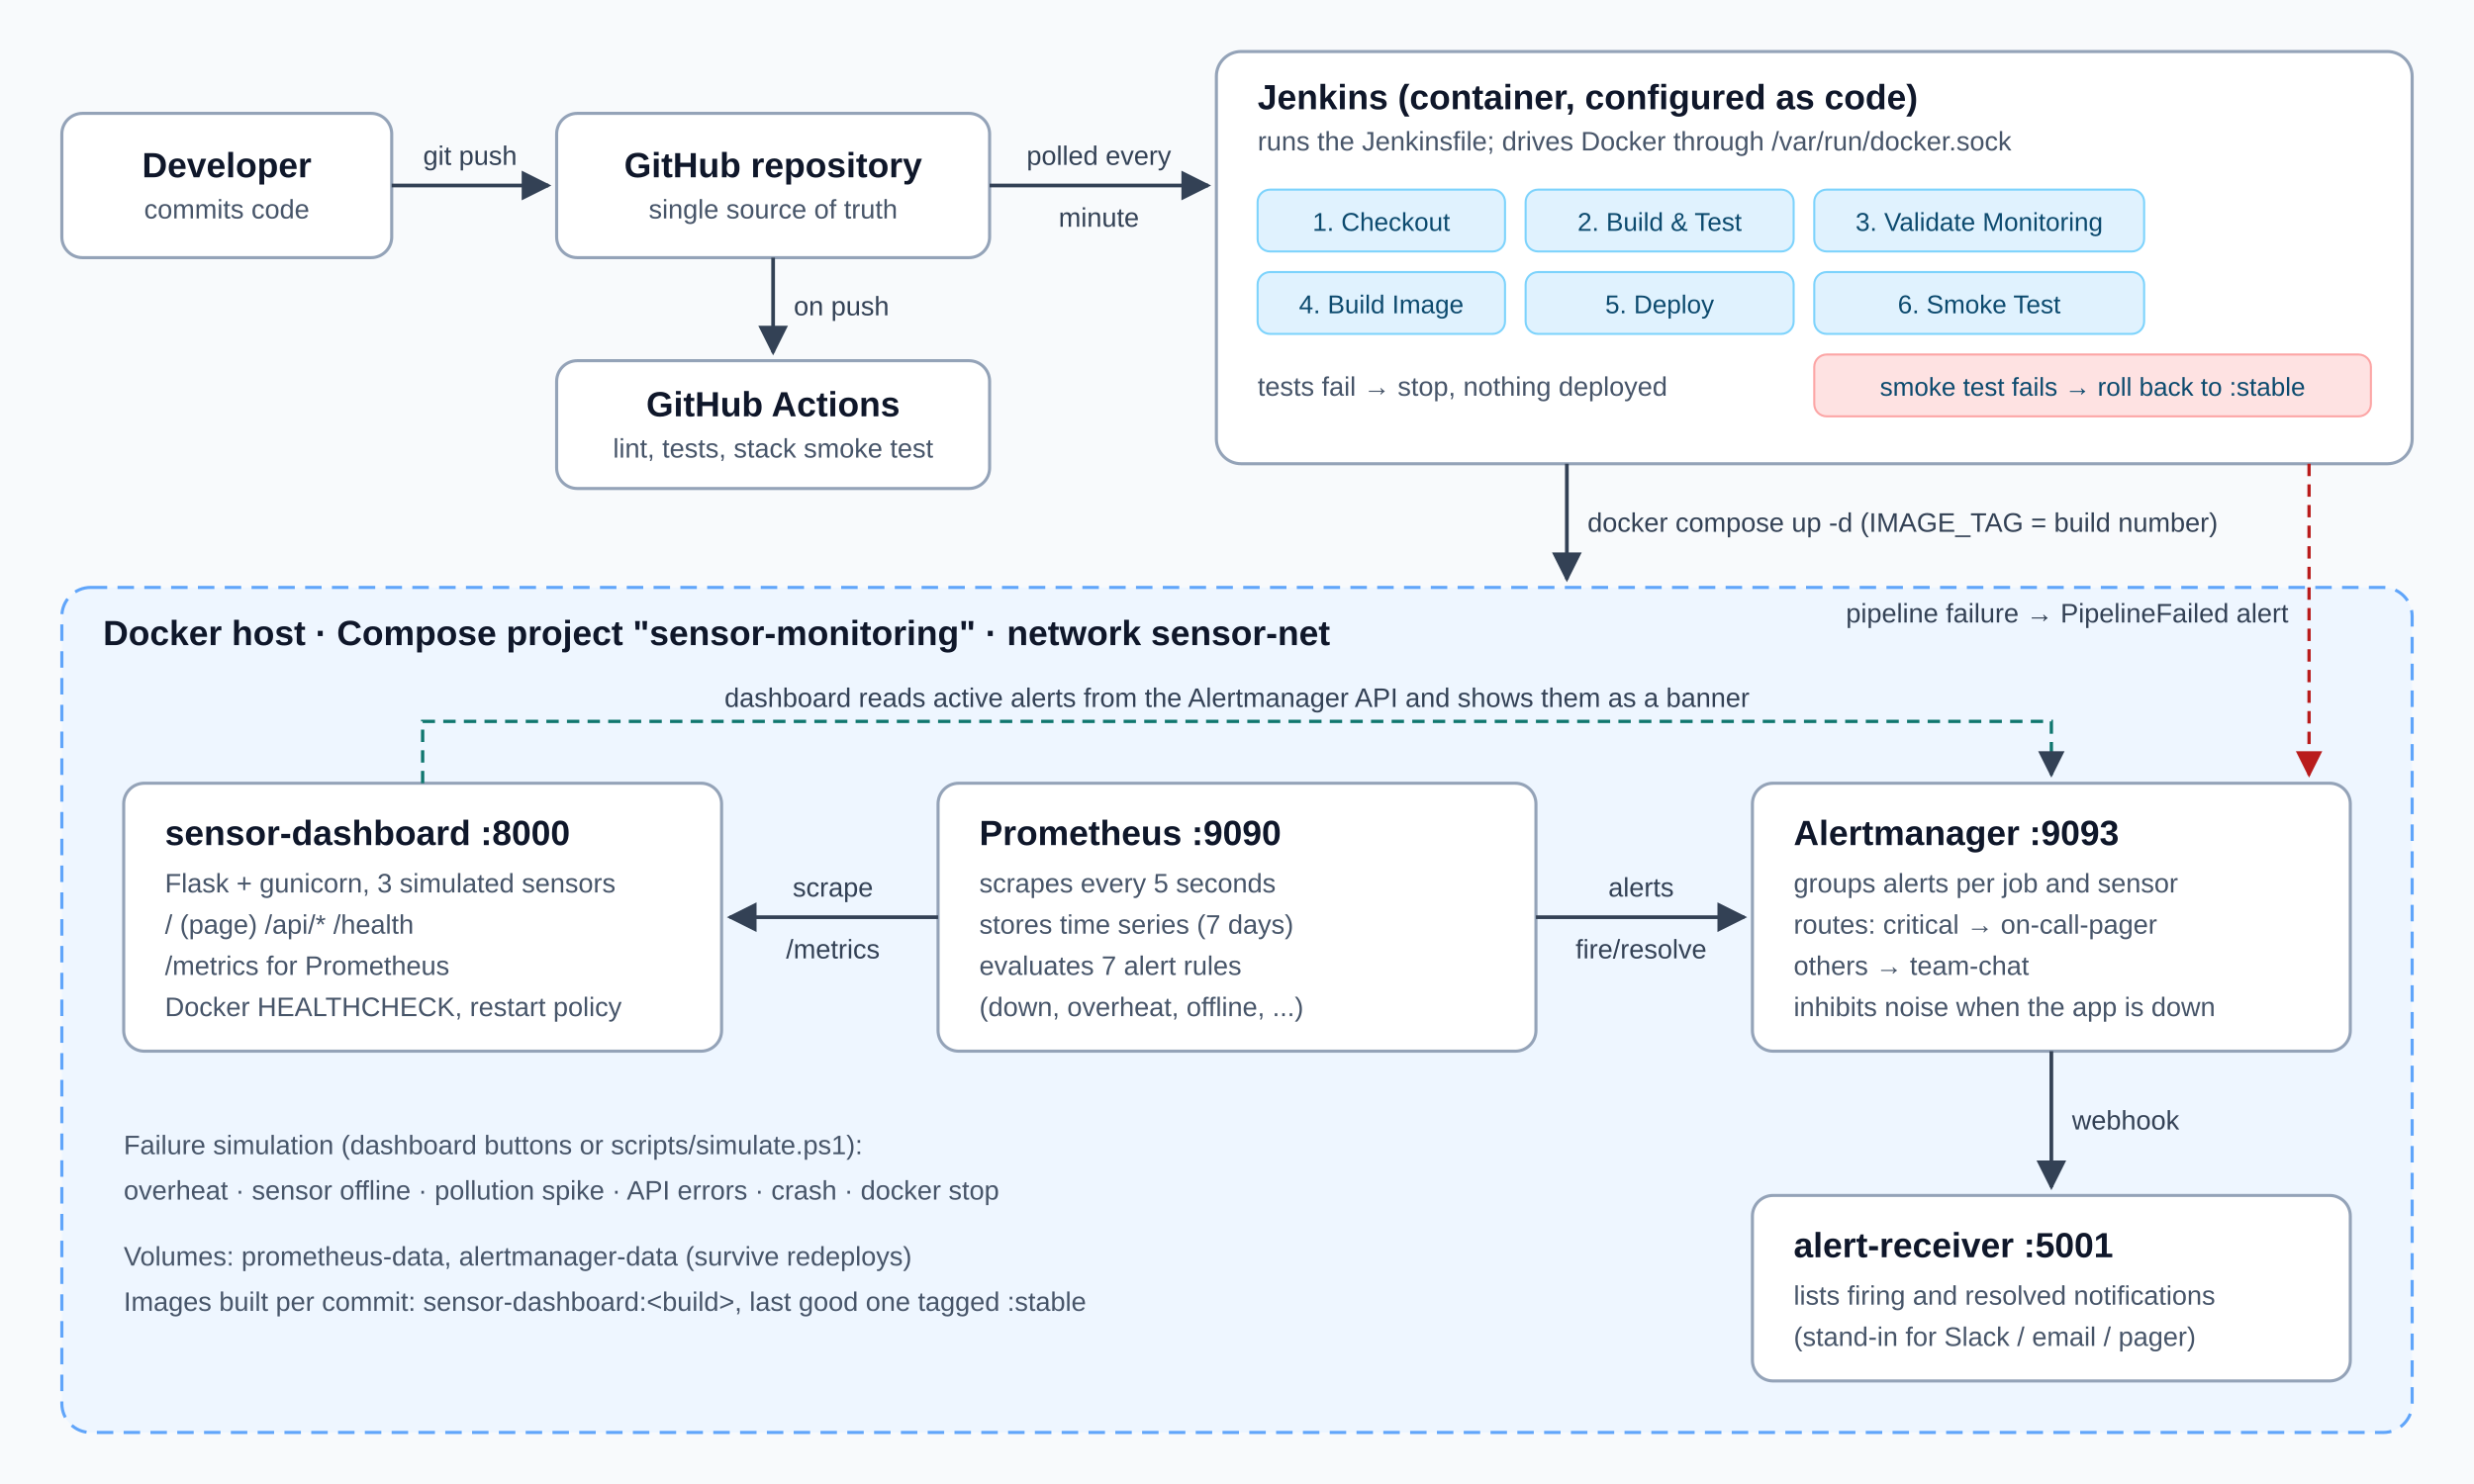
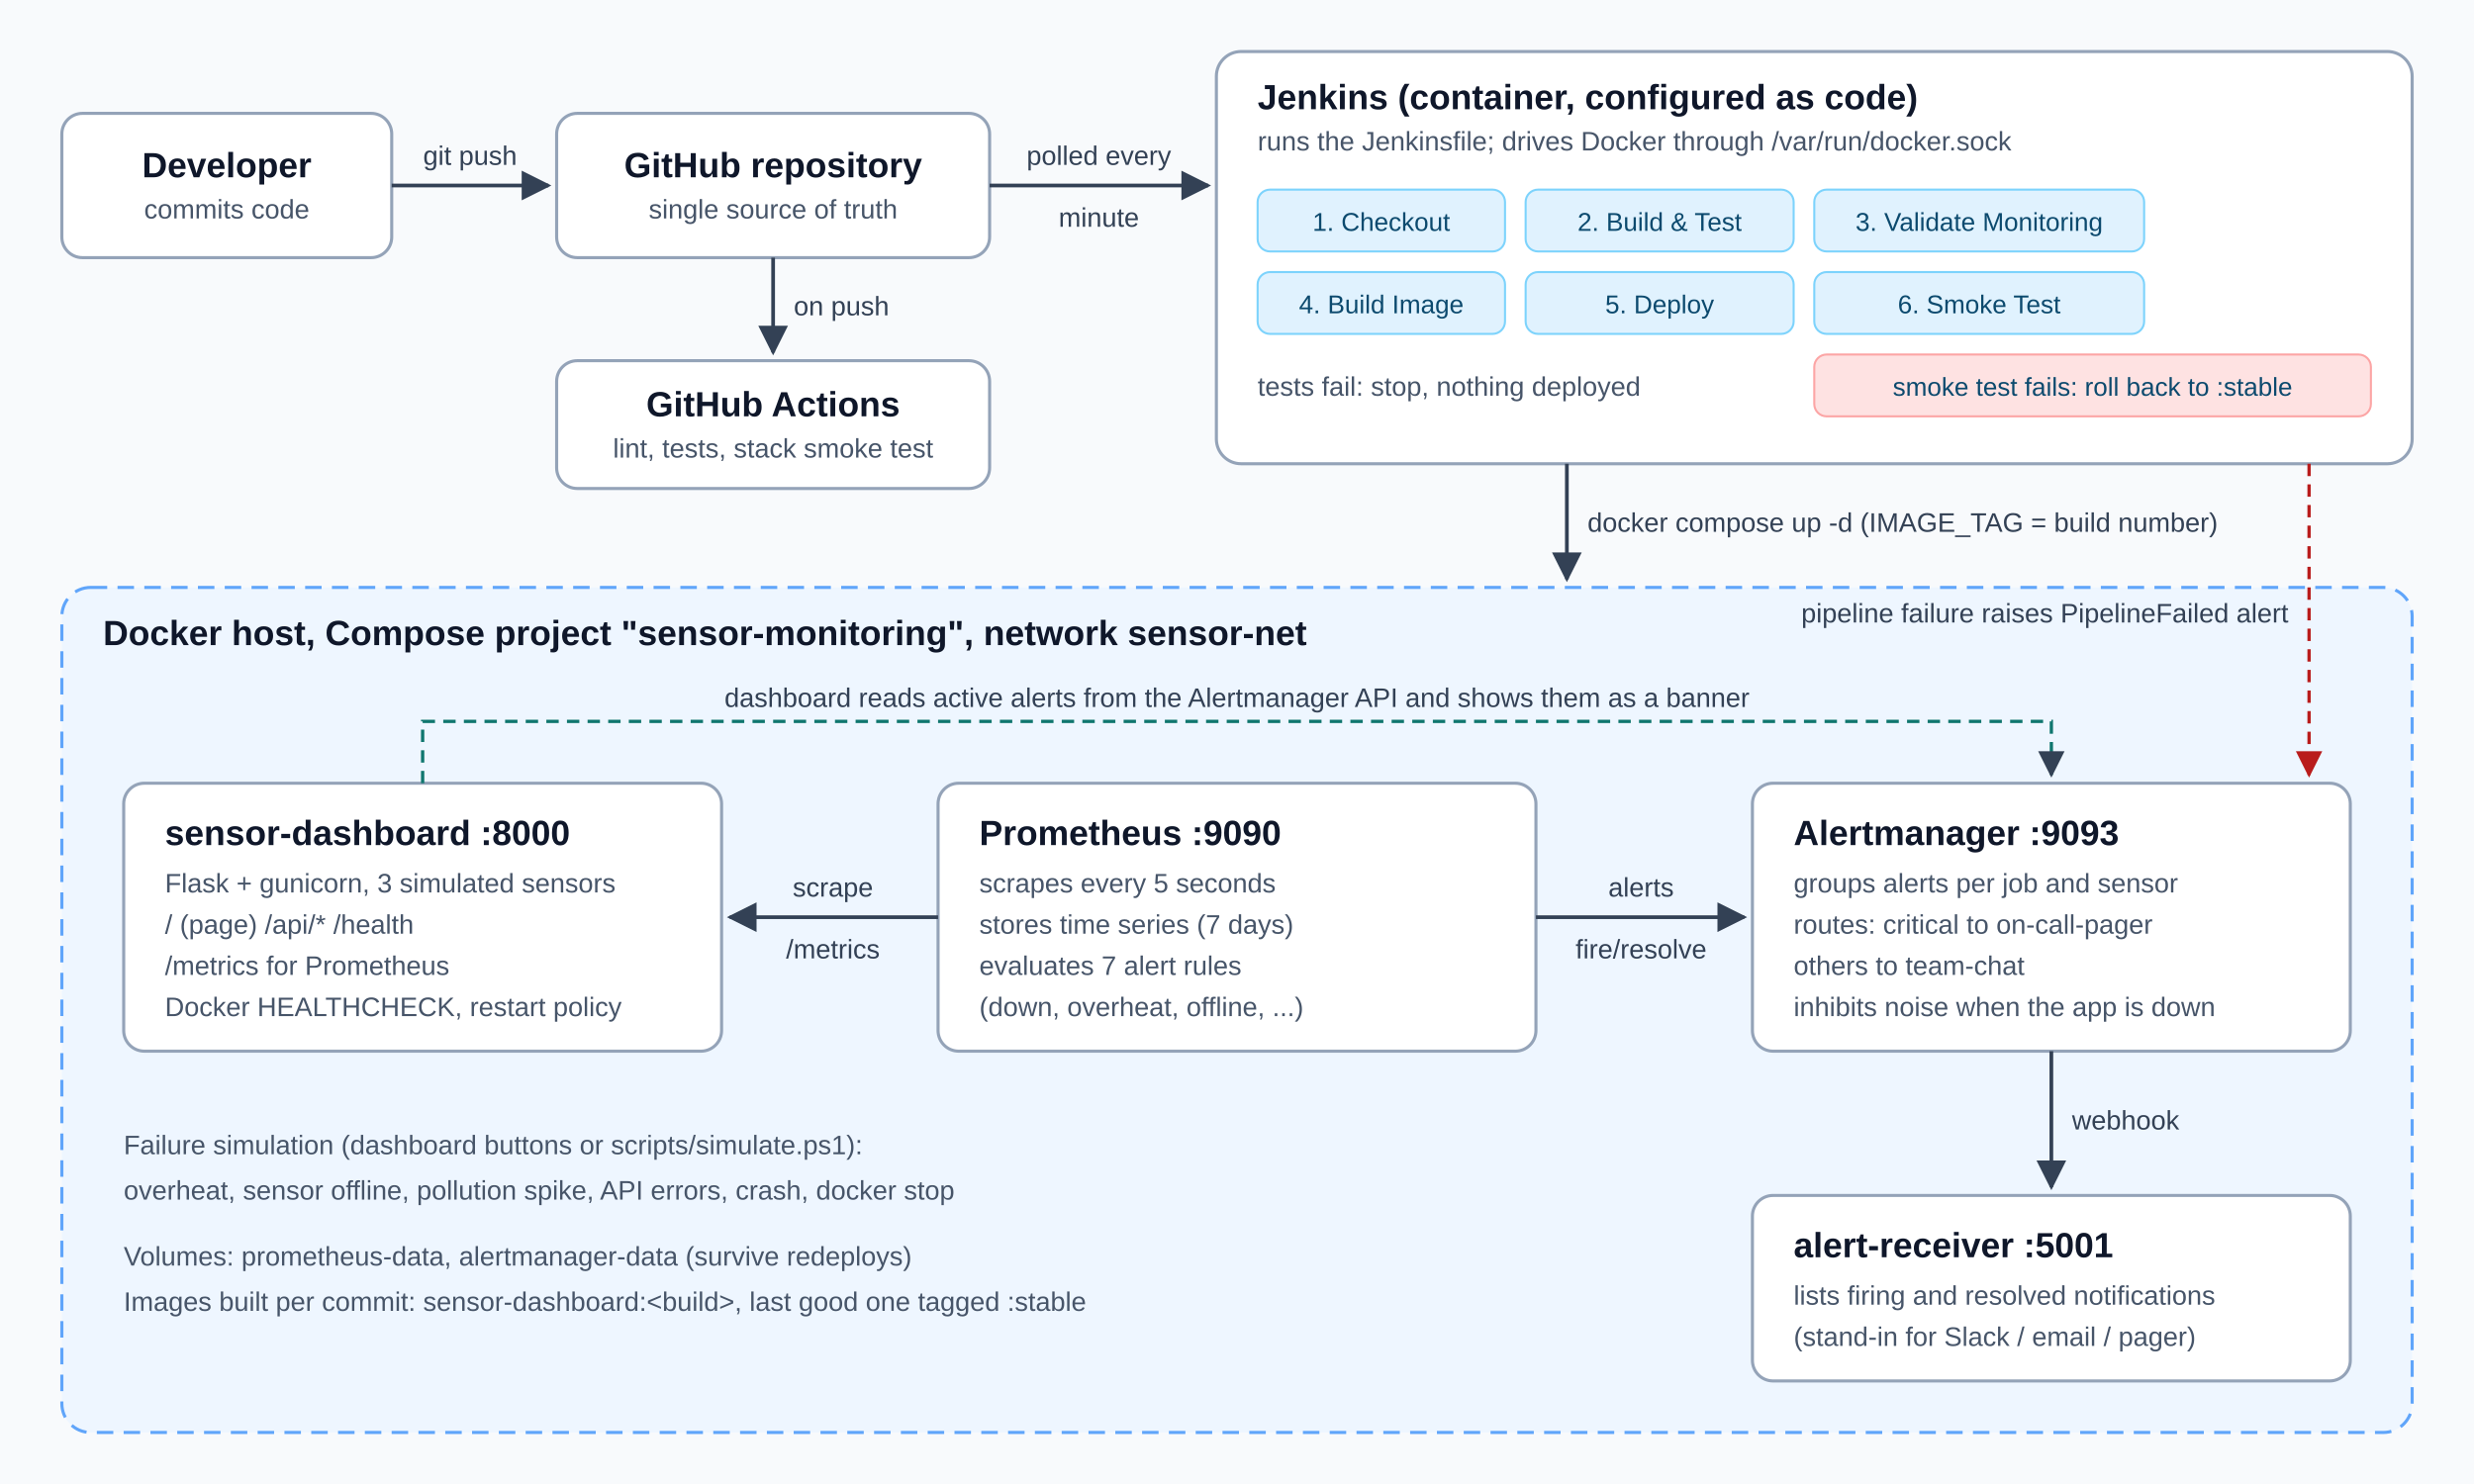
<svg xmlns="http://www.w3.org/2000/svg" width="1200" height="720" viewBox="0 0 1200 720" font-family="Segoe UI, Arial, sans-serif">
  <defs>
    <marker id="arrow" viewBox="0 0 10 10" refX="9" refY="5" markerWidth="8" markerHeight="8" orient="auto-start-reverse">
      <path d="M0,0 L10,5 L0,10 z" fill="#334155" />
    </marker>
    <marker id="arrow-red" viewBox="0 0 10 10" refX="9" refY="5" markerWidth="8" markerHeight="8" orient="auto-start-reverse">
      <path d="M0,0 L10,5 L0,10 z" fill="#b91c1c" />
    </marker>
    <style>
      .box { fill: #ffffff; stroke: #94a3b8; stroke-width: 1.5; }
      .title { font-size: 17px; font-weight: 700; fill: #0f172a; }
      .sub { font-size: 13px; fill: #475569; }
      .lbl { font-size: 13px; fill: #334155; }
      .line { stroke: #334155; stroke-width: 1.8; fill: none; }
      .dash { stroke: #0f766e; stroke-width: 1.6; fill: none; stroke-dasharray: 6 4; }
      .red { stroke: #b91c1c; stroke-width: 1.6; fill: none; stroke-dasharray: 6 4; }
      .chip { fill: #e0f2fe; stroke: #7dd3fc; }
      .chip-red { fill: #fee2e2; stroke: #fca5a5; }
      .chiptext { font-size: 12.5px; fill: #0c4a6e; }
    </style>
  </defs>
  <rect width="1200" height="720" fill="#f8fafc" />
  <rect class="box" x="30" y="55" width="160" height="70" rx="10" />
  <text class="title" x="110" y="86" text-anchor="middle">Developer</text>
  <text class="sub" x="110" y="106" text-anchor="middle">commits code</text>
  <rect class="box" x="270" y="55" width="210" height="70" rx="10" />
  <text class="title" x="375" y="86" text-anchor="middle">GitHub repository</text>
  <text class="sub" x="375" y="106" text-anchor="middle">single source of truth</text>
  <rect class="box" x="270" y="175" width="210" height="62" rx="10" />
  <text class="title" x="375" y="202" text-anchor="middle">GitHub Actions</text>
  <text class="sub" x="375" y="222" text-anchor="middle">lint, tests, stack smoke test</text>
  <rect class="box" x="590" y="25" width="580" height="200" rx="12" />
  <text class="title" x="610" y="53">Jenkins (container, configured as code)</text>
  <text class="sub" x="610" y="73">runs the Jenkinsfile; drives Docker through /var/run/docker.sock</text>
  <rect class="chip" x="610" y="92" width="120" height="30" rx="6" />
  <text class="chiptext" x="670" y="112" text-anchor="middle">1. Checkout</text>
  <rect class="chip" x="740" y="92" width="130" height="30" rx="6" />
  <text class="chiptext" x="805" y="112" text-anchor="middle">2. Build &amp; Test</text>
  <rect class="chip" x="880" y="92" width="160" height="30" rx="6" />
  <text class="chiptext" x="960" y="112" text-anchor="middle">3. Validate Monitoring</text>
  <rect class="chip" x="610" y="132" width="120" height="30" rx="6" />
  <text class="chiptext" x="670" y="152" text-anchor="middle">4. Build Image</text>
  <rect class="chip" x="740" y="132" width="130" height="30" rx="6" />
  <text class="chiptext" x="805" y="152" text-anchor="middle">5. Deploy</text>
  <rect class="chip" x="880" y="132" width="160" height="30" rx="6" />
  <text class="chiptext" x="960" y="152" text-anchor="middle">6. Smoke Test</text>
  <rect class="chip-red" x="880" y="172" width="270" height="30" rx="6" />
-   <text class="chiptext" x="1015" y="192" text-anchor="middle" fill="#7f1d1d">smoke test fails → roll back to :stable</text>
-   <text class="sub" x="610" y="192">tests fail → stop, nothing deployed</text>
+   <text class="chiptext" x="1015" y="192" text-anchor="middle" fill="#7f1d1d">smoke test fails: roll back to :stable</text>
+   <text class="sub" x="610" y="192">tests fail: stop, nothing deployed</text>
  <path class="line" d="M190 90 L266 90" marker-end="url(#arrow)" />
  <text class="lbl" x="228" y="80" text-anchor="middle">git push</text>
  <path class="line" d="M480 90 L586 90" marker-end="url(#arrow)" />
  <text class="lbl" x="533" y="80" text-anchor="middle">polled every</text>
  <text class="lbl" x="533" y="110" text-anchor="middle">minute</text>
  <path class="line" d="M375 125 L375 171" marker-end="url(#arrow)" />
  <text class="lbl" x="385" y="153">on push</text>
  <rect x="30" y="285" width="1140" height="410" rx="14" fill="#eef6ff" stroke="#60a5fa" stroke-width="1.5" stroke-dasharray="8 5" />
-   <text class="title" x="50" y="313" fill="#1e3a8a">Docker host · Compose project "sensor-monitoring" · network sensor-net</text>
+   <text class="title" x="50" y="313" fill="#1e3a8a">Docker host, Compose project "sensor-monitoring", network sensor-net</text>
  <path class="line" d="M760 225 L760 281" marker-end="url(#arrow)" />
  <text class="lbl" x="770" y="258">docker compose up -d (IMAGE_TAG = build number)</text>
  <rect class="box" x="60" y="380" width="290" height="130" rx="10" />
  <text class="title" x="80" y="410">sensor-dashboard  :8000</text>
  <text class="sub" x="80" y="433">Flask + gunicorn, 3 simulated sensors</text>
  <text class="sub" x="80" y="453">/ (page)   /api/*   /health</text>
  <text class="sub" x="80" y="473">/metrics for Prometheus</text>
  <text class="sub" x="80" y="493">Docker HEALTHCHECK, restart policy</text>
  <rect class="box" x="455" y="380" width="290" height="130" rx="10" />
  <text class="title" x="475" y="410">Prometheus  :9090</text>
  <text class="sub" x="475" y="433">scrapes every 5 seconds</text>
  <text class="sub" x="475" y="453">stores time series (7 days)</text>
  <text class="sub" x="475" y="473">evaluates 7 alert rules</text>
  <text class="sub" x="475" y="493">(down, overheat, offline, ...)</text>
  <rect class="box" x="850" y="380" width="290" height="130" rx="10" />
  <text class="title" x="870" y="410">Alertmanager  :9093</text>
  <text class="sub" x="870" y="433">groups alerts per job and sensor</text>
-   <text class="sub" x="870" y="453">routes: critical → on-call-pager</text>
-   <text class="sub" x="870" y="473">           others → team-chat</text>
+   <text class="sub" x="870" y="453">routes: critical to on-call-pager</text>
+   <text class="sub" x="870" y="473">           others to team-chat</text>
  <text class="sub" x="870" y="493">inhibits noise when the app is down</text>
  <rect class="box" x="850" y="580" width="290" height="90" rx="10" />
  <text class="title" x="870" y="610">alert-receiver  :5001</text>
  <text class="sub" x="870" y="633">lists firing and resolved notifications</text>
  <text class="sub" x="870" y="653">(stand-in for Slack / email / pager)</text>
  <path class="line" d="M455 445 L354 445" marker-end="url(#arrow)" />
  <text class="lbl" x="404" y="435" text-anchor="middle">scrape</text>
  <text class="lbl" x="404" y="465" text-anchor="middle">/metrics</text>
  <path class="line" d="M745 445 L846 445" marker-end="url(#arrow)" />
  <text class="lbl" x="796" y="435" text-anchor="middle">alerts</text>
  <text class="lbl" x="796" y="465" text-anchor="middle">fire/resolve</text>
  <path class="line" d="M995 510 L995 576" marker-end="url(#arrow)" />
  <text class="lbl" x="1005" y="548">webhook</text>
  <path class="dash" d="M205 380 L205 350 L995 350 L995 376" marker-end="url(#arrow)" />
  <text class="lbl" x="600" y="343" text-anchor="middle" fill="#0f766e">dashboard reads active alerts from the Alertmanager API and shows them as a banner</text>
  <path class="red" d="M1120 225 L1120 376" marker-end="url(#arrow-red)" />
-   <text class="lbl" x="1110" y="302" text-anchor="end" fill="#b91c1c">pipeline failure → PipelineFailed alert</text>
+   <text class="lbl" x="1110" y="302" text-anchor="end" fill="#b91c1c">pipeline failure raises PipelineFailed alert</text>
  <text class="sub" x="60" y="560">Failure simulation (dashboard buttons or scripts/simulate.ps1):</text>
-   <text class="sub" x="60" y="582">overheat · sensor offline · pollution spike · API errors · crash · docker stop</text>
+   <text class="sub" x="60" y="582">overheat, sensor offline, pollution spike, API errors, crash, docker stop</text>
  <text class="sub" x="60" y="614">Volumes: prometheus-data, alertmanager-data (survive redeploys)</text>
  <text class="sub" x="60" y="636">Images built per commit: sensor-dashboard:&lt;build&gt;, last good one tagged :stable</text>
</svg>
